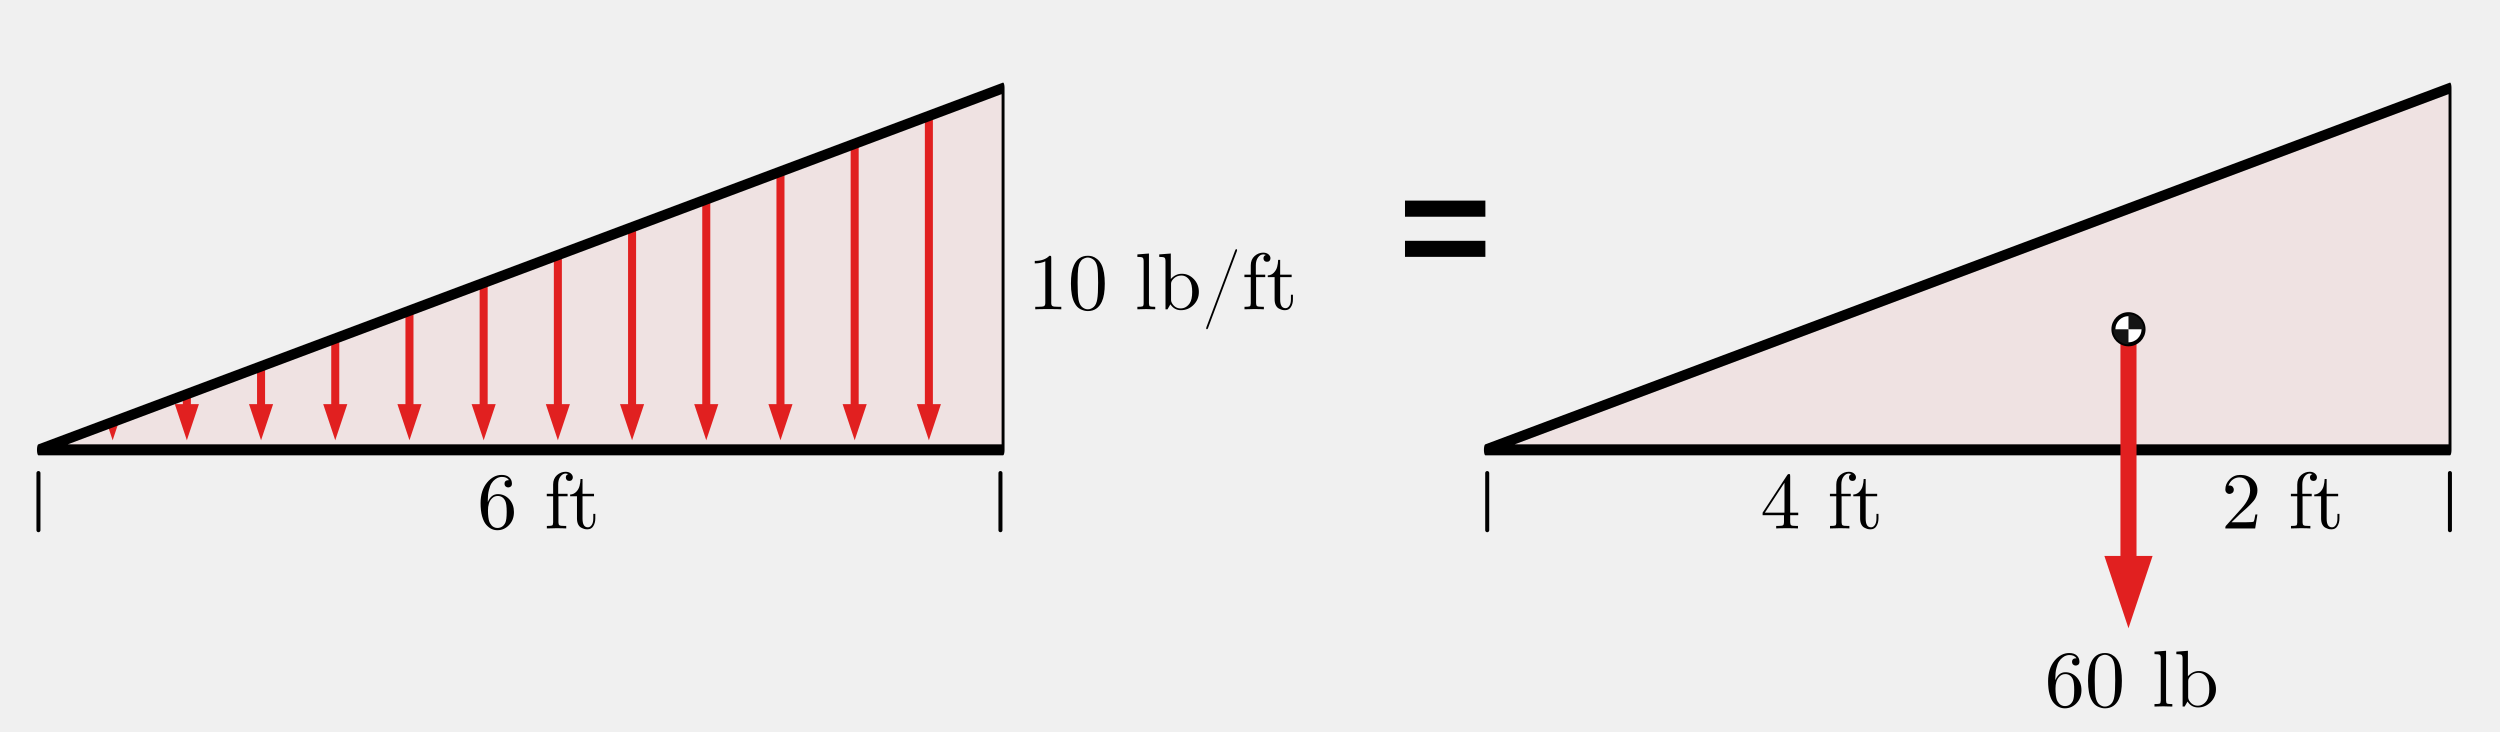
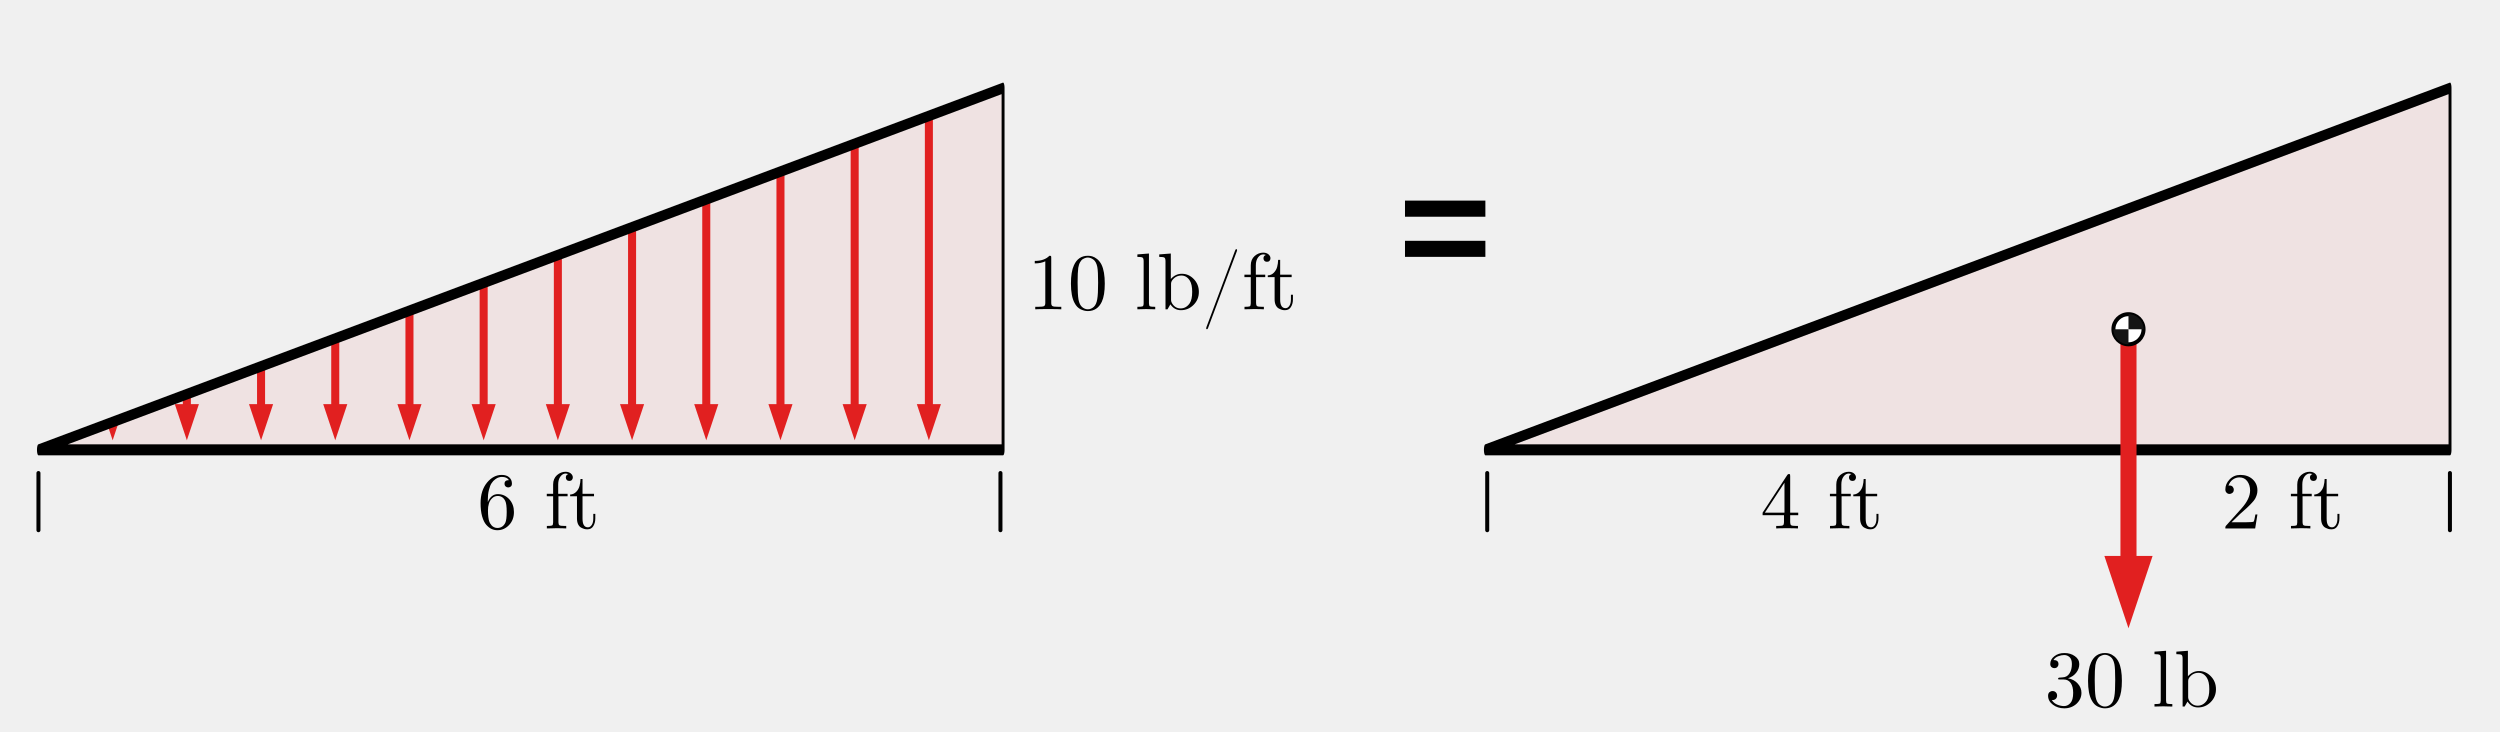
<svg xmlns="http://www.w3.org/2000/svg" width="100%" height="100%" viewBox="0 0 311 91" version="1.1" xml:space="preserve" style="fill-rule:evenodd;clip-rule:evenodd;stroke-linejoin:round;stroke-miterlimit:1.5;">
  <g transform="matrix(1,0,0,1,-724,-280)">
    <g id="triangle-load-equiv" transform="matrix(1.82912,0,0,1.30625,208.523,270.809)">
      <rect x="281.989" y="7.574" width="169.48" height="68.853" style="fill:none;" />
      <g transform="matrix(0.023144,0,0,0.121531,240.695,-179.79)">
        <path d="M4724.41,1606.3L1889.76,1889.76L4724.41,1889.76L4724.41,1606.3Z" style="fill:rgb(225,32,32);fill-opacity:0.07;" />
        <clipPath id="_clip1">
          <path d="M4724.41,1606.3L1889.76,1889.76L4724.41,1889.76L4724.41,1606.3Z" />
        </clipPath>
        <g clip-path="url(#_clip1)">
          <g transform="matrix(21.805,0,0,17.9343,-4477.04,1002.75)">
            <g transform="matrix(1,0,0,0.998282,-29.6982,17.0982)">
              <g transform="matrix(1.08333,-0,-0,0.351843,316.503,12.728)">
                <path d="M12.516,50.274L14.016,54.774L15.516,50.274L12.516,50.274Z" style="fill:rgb(225,32,32);" />
                <path d="M14.016,51.174L14.016,12.142" style="fill:none;stroke:rgb(225,32,32);stroke-width:1px;" />
              </g>
            </g>
            <g transform="matrix(1,0,0,0.998282,-19.6982,17.0982)">
              <g transform="matrix(1.08333,-0,-0,0.351843,306.503,12.728)">
                <path d="M21.747,50.274L23.247,54.774L24.747,50.274L21.747,50.274Z" style="fill:rgb(225,32,32);" />
                <path d="M23.247,51.174L23.247,12.142" style="fill:none;stroke:rgb(225,32,32);stroke-width:1px;" />
              </g>
            </g>
            <g transform="matrix(1,0,0,0.998282,-9.6982,17.0982)">
              <g transform="matrix(1.08333,-0,-0,0.351843,296.503,12.728)">
                <path d="M30.978,50.274L32.478,54.774L33.978,50.274L30.978,50.274Z" style="fill:rgb(225,32,32);" />
                <path d="M32.478,51.174L32.478,12.142" style="fill:none;stroke:rgb(225,32,32);stroke-width:1px;" />
              </g>
            </g>
            <g transform="matrix(1,0,0,0.998282,0.301802,17.0982)">
              <g transform="matrix(1.08333,-0,-0,0.351843,286.503,12.728)">
                <path d="M40.208,50.274L41.708,54.774L43.208,50.274L40.208,50.274Z" style="fill:rgb(225,32,32);" />
                <path d="M41.708,51.174L41.708,12.142" style="fill:none;stroke:rgb(225,32,32);stroke-width:1px;" />
              </g>
            </g>
            <g transform="matrix(1,0,0,0.998282,10.3018,17.0982)">
              <g transform="matrix(1.08333,-0,-0,0.351843,276.503,12.728)">
                <path d="M49.439,50.274L50.939,54.774L52.439,50.274L49.439,50.274Z" style="fill:rgb(225,32,32);" />
                <path d="M50.939,51.174L50.939,12.142" style="fill:none;stroke:rgb(225,32,32);stroke-width:1px;" />
              </g>
            </g>
            <g transform="matrix(1,0,0,0.998282,20.3018,17.0982)">
              <g transform="matrix(1.08333,-0,-0,0.351843,266.503,12.728)">
                <path d="M58.67,50.274L60.17,54.774L61.67,50.274L58.67,50.274Z" style="fill:rgb(225,32,32);" />
                <path d="M60.17,51.174L60.17,12.142" style="fill:none;stroke:rgb(225,32,32);stroke-width:1px;" />
              </g>
            </g>
            <g transform="matrix(1,0,0,0.998282,30.3018,17.0982)">
              <g transform="matrix(1.08333,-0,-0,0.351843,256.503,12.728)">
                <path d="M67.901,50.274L69.401,54.774L70.901,50.274L67.901,50.274Z" style="fill:rgb(225,32,32);" />
                <path d="M69.401,51.174L69.401,12.142" style="fill:none;stroke:rgb(225,32,32);stroke-width:1px;" />
              </g>
            </g>
            <g transform="matrix(1,0,0,0.998282,40.3018,17.0982)">
              <g transform="matrix(1.08333,-0,-0,0.351843,246.503,12.728)">
                <path d="M77.132,50.274L78.632,54.774L80.132,50.274L77.132,50.274Z" style="fill:rgb(225,32,32);" />
                <path d="M78.632,51.174L78.632,12.142" style="fill:none;stroke:rgb(225,32,32);stroke-width:1px;" />
              </g>
            </g>
            <g transform="matrix(1,0,0,0.998282,50.3018,17.0982)">
              <g transform="matrix(1.08333,-0,-0,0.351843,236.503,12.728)">
                <path d="M86.362,50.274L87.862,54.774L89.362,50.274L86.362,50.274Z" style="fill:rgb(225,32,32);" />
                <path d="M87.862,51.174L87.862,12.142" style="fill:none;stroke:rgb(225,32,32);stroke-width:1px;" />
              </g>
            </g>
            <g transform="matrix(1,0,0,0.998282,60.3018,17.0982)">
              <g transform="matrix(1.08333,-0,-0,0.351843,226.503,12.728)">
                <path d="M95.593,50.274L97.093,54.774L98.593,50.274L95.593,50.274Z" style="fill:rgb(225,32,32);" />
                <path d="M97.093,51.174L97.093,12.142" style="fill:none;stroke:rgb(225,32,32);stroke-width:1px;" />
              </g>
            </g>
            <g transform="matrix(1,0,0,0.998282,70.3018,17.0982)">
              <g transform="matrix(1.08333,-0,-0,0.351843,216.503,12.728)">
                <path d="M104.824,50.274L106.324,54.774L107.824,50.274L104.824,50.274Z" style="fill:rgb(225,32,32);" />
                <path d="M106.324,51.174L106.324,12.142" style="fill:none;stroke:rgb(225,32,32);stroke-width:1px;" />
              </g>
            </g>
            <g transform="matrix(1,0,0,0.998282,80.3018,17.0982)">
              <g transform="matrix(1.08333,-0,-0,0.351843,206.503,12.728)">
                <path d="M114.055,50.274L115.555,54.774L117.055,50.274L114.055,50.274Z" style="fill:rgb(225,32,32);" />
                <path d="M115.555,51.174L115.555,12.142" style="fill:none;stroke:rgb(225,32,32);stroke-width:1px;" />
              </g>
            </g>
          </g>
        </g>
        <path d="M4724.41,1606.3L1889.76,1889.76L4724.41,1889.76L4724.41,1606.3Z" style="fill:none;stroke:black;stroke-width:8.61px;stroke-linecap:round;" />
      </g>
      <g transform="matrix(0.023144,0,0,0.121531,339.103,-179.79)">
        <path d="M4724.41,1606.3L1889.76,1889.76L4724.41,1889.76L4724.41,1606.3Z" style="fill:rgb(225,32,32);fill-opacity:0.07;stroke:black;stroke-width:8.61px;stroke-linecap:round;" />
      </g>
      <g transform="matrix(0.54671,0,0,0.765549,87.0116,5.30471)">
        <g transform="matrix(10,0,0,10,415.687,68)">
          <path d="M0.042,-0.316C0.042,-0.421 0.069,-0.505 0.122,-0.57C0.175,-0.634 0.236,-0.666 0.305,-0.666C0.345,-0.666 0.376,-0.656 0.399,-0.635C0.421,-0.615 0.432,-0.589 0.432,-0.558C0.432,-0.541 0.427,-0.528 0.417,-0.521C0.407,-0.514 0.397,-0.51 0.386,-0.51C0.374,-0.51 0.363,-0.514 0.354,-0.522C0.345,-0.53 0.34,-0.542 0.34,-0.556C0.34,-0.586 0.358,-0.601 0.395,-0.601C0.378,-0.628 0.348,-0.641 0.307,-0.641C0.294,-0.641 0.282,-0.639 0.269,-0.635C0.256,-0.632 0.241,-0.624 0.224,-0.611C0.207,-0.599 0.192,-0.583 0.179,-0.563C0.166,-0.544 0.155,-0.516 0.146,-0.479C0.136,-0.442 0.132,-0.4 0.132,-0.352L0.132,-0.328C0.159,-0.394 0.201,-0.427 0.257,-0.427C0.313,-0.427 0.36,-0.405 0.399,-0.363C0.438,-0.32 0.457,-0.267 0.457,-0.204C0.457,-0.139 0.437,-0.085 0.396,-0.042C0.356,0 0.308,0.022 0.251,0.022C0.226,0.022 0.201,0.017 0.178,0.006C0.156,-0.004 0.133,-0.022 0.112,-0.046C0.091,-0.07 0.074,-0.105 0.061,-0.151C0.048,-0.198 0.042,-0.252 0.042,-0.316ZM0.134,-0.226C0.134,-0.161 0.14,-0.112 0.152,-0.081C0.154,-0.076 0.157,-0.07 0.161,-0.063C0.166,-0.055 0.172,-0.047 0.179,-0.038C0.187,-0.029 0.197,-0.021 0.21,-0.015C0.223,-0.009 0.236,-0.006 0.251,-0.006C0.296,-0.006 0.329,-0.028 0.35,-0.071C0.361,-0.095 0.367,-0.14 0.367,-0.205C0.367,-0.272 0.361,-0.317 0.349,-0.342C0.329,-0.383 0.298,-0.404 0.256,-0.404C0.228,-0.404 0.204,-0.394 0.185,-0.375C0.165,-0.356 0.152,-0.333 0.145,-0.308C0.137,-0.282 0.134,-0.255 0.134,-0.226Z" style="fill-rule:nonzero;" />
        </g>
        <g transform="matrix(10,0,0,10,424.012,68)">
          <path d="M0.033,-0.4L0.033,-0.431L0.112,-0.431L0.112,-0.546C0.112,-0.595 0.128,-0.634 0.16,-0.663C0.192,-0.691 0.228,-0.705 0.267,-0.705C0.293,-0.705 0.315,-0.698 0.332,-0.684C0.348,-0.67 0.357,-0.654 0.357,-0.635C0.357,-0.622 0.353,-0.612 0.345,-0.603C0.338,-0.595 0.327,-0.591 0.313,-0.591C0.3,-0.591 0.289,-0.595 0.281,-0.604C0.274,-0.612 0.27,-0.622 0.27,-0.634C0.27,-0.655 0.28,-0.669 0.3,-0.676C0.29,-0.68 0.279,-0.683 0.267,-0.683C0.243,-0.683 0.222,-0.671 0.203,-0.646C0.184,-0.621 0.175,-0.588 0.175,-0.547L0.175,-0.431L0.292,-0.431L0.292,-0.4L0.178,-0.4L0.178,-0.078C0.178,-0.059 0.182,-0.046 0.19,-0.04C0.198,-0.034 0.219,-0.031 0.254,-0.031L0.275,-0.031L0.275,-0C0.248,-0.002 0.206,-0.003 0.148,-0.003C0.14,-0.003 0.129,-0.003 0.117,-0.002C0.104,-0.002 0.09,-0.002 0.073,-0.001C0.056,-0 0.043,-0 0.034,-0L0.034,-0.031C0.07,-0.031 0.091,-0.033 0.1,-0.037C0.108,-0.042 0.112,-0.055 0.112,-0.076L0.112,-0.4L0.033,-0.4Z" style="fill-rule:nonzero;" />
        </g>
        <g transform="matrix(10,0,0,10,427.059,68)">
          <path d="M0.019,-0.4L0.019,-0.422C0.05,-0.423 0.075,-0.435 0.095,-0.456C0.116,-0.478 0.129,-0.502 0.136,-0.529C0.143,-0.556 0.147,-0.584 0.148,-0.615L0.173,-0.615L0.173,-0.431L0.316,-0.431L0.316,-0.4L0.173,-0.4L0.173,-0.122C0.173,-0.05 0.195,-0.014 0.24,-0.014C0.259,-0.014 0.275,-0.024 0.288,-0.044C0.301,-0.063 0.307,-0.091 0.307,-0.126L0.307,-0.181L0.332,-0.181L0.332,-0.124C0.332,-0.088 0.324,-0.056 0.307,-0.029C0.291,-0.002 0.266,0.011 0.233,0.011C0.221,0.011 0.209,0.01 0.197,0.007C0.185,0.003 0.171,-0.002 0.156,-0.01C0.141,-0.018 0.128,-0.032 0.118,-0.052C0.109,-0.071 0.104,-0.095 0.104,-0.124L0.104,-0.4L0.019,-0.4Z" style="fill-rule:nonzero;" />
        </g>
      </g>
      <g transform="matrix(0.54671,0,0,0.765549,174.28,5.30471)">
        <g transform="matrix(10,0,0,10,415.687,68)">
          <path d="M0.028,-0.165L0.028,-0.196L0.335,-0.665C0.34,-0.673 0.347,-0.677 0.355,-0.677C0.362,-0.677 0.367,-0.675 0.369,-0.672C0.37,-0.669 0.371,-0.662 0.371,-0.651L0.371,-0.196L0.471,-0.196L0.471,-0.165L0.371,-0.165L0.371,-0.078C0.371,-0.059 0.375,-0.046 0.383,-0.04C0.391,-0.034 0.412,-0.031 0.447,-0.031L0.468,-0.031L0.468,-0C0.44,-0.002 0.395,-0.003 0.332,-0.003C0.269,-0.003 0.224,-0.002 0.197,-0L0.197,-0.031L0.218,-0.031C0.252,-0.031 0.274,-0.034 0.282,-0.04C0.29,-0.046 0.294,-0.059 0.294,-0.078L0.294,-0.165L0.028,-0.165ZM0.056,-0.196L0.3,-0.196L0.3,-0.569L0.056,-0.196Z" style="fill-rule:nonzero;" />
        </g>
        <g transform="matrix(10,0,0,10,424.012,68)">
          <path d="M0.033,-0.4L0.033,-0.431L0.112,-0.431L0.112,-0.546C0.112,-0.595 0.128,-0.634 0.16,-0.663C0.192,-0.691 0.228,-0.705 0.267,-0.705C0.293,-0.705 0.315,-0.698 0.332,-0.684C0.348,-0.67 0.357,-0.654 0.357,-0.635C0.357,-0.622 0.353,-0.612 0.345,-0.603C0.338,-0.595 0.327,-0.591 0.313,-0.591C0.3,-0.591 0.289,-0.595 0.281,-0.604C0.274,-0.612 0.27,-0.622 0.27,-0.634C0.27,-0.655 0.28,-0.669 0.3,-0.676C0.29,-0.68 0.279,-0.683 0.267,-0.683C0.243,-0.683 0.222,-0.671 0.203,-0.646C0.184,-0.621 0.175,-0.588 0.175,-0.547L0.175,-0.431L0.292,-0.431L0.292,-0.4L0.178,-0.4L0.178,-0.078C0.178,-0.059 0.182,-0.046 0.19,-0.04C0.198,-0.034 0.219,-0.031 0.254,-0.031L0.275,-0.031L0.275,-0C0.248,-0.002 0.206,-0.003 0.148,-0.003C0.14,-0.003 0.129,-0.003 0.117,-0.002C0.104,-0.002 0.09,-0.002 0.073,-0.001C0.056,-0 0.043,-0 0.034,-0L0.034,-0.031C0.07,-0.031 0.091,-0.033 0.1,-0.037C0.108,-0.042 0.112,-0.055 0.112,-0.076L0.112,-0.4L0.033,-0.4Z" style="fill-rule:nonzero;" />
        </g>
        <g transform="matrix(10,0,0,10,427.059,68)">
          <path d="M0.019,-0.4L0.019,-0.422C0.05,-0.423 0.075,-0.435 0.095,-0.456C0.116,-0.478 0.129,-0.502 0.136,-0.529C0.143,-0.556 0.147,-0.584 0.148,-0.615L0.173,-0.615L0.173,-0.431L0.316,-0.431L0.316,-0.4L0.173,-0.4L0.173,-0.122C0.173,-0.05 0.195,-0.014 0.24,-0.014C0.259,-0.014 0.275,-0.024 0.288,-0.044C0.301,-0.063 0.307,-0.091 0.307,-0.126L0.307,-0.181L0.332,-0.181L0.332,-0.124C0.332,-0.088 0.324,-0.056 0.307,-0.029C0.291,-0.002 0.266,0.011 0.233,0.011C0.221,0.011 0.209,0.01 0.197,0.007C0.185,0.003 0.171,-0.002 0.156,-0.01C0.141,-0.018 0.128,-0.032 0.118,-0.052C0.109,-0.071 0.104,-0.095 0.104,-0.124L0.104,-0.4L0.019,-0.4Z" style="fill-rule:nonzero;" />
        </g>
      </g>
      <g transform="matrix(0.54671,0,0,0.765549,205.631,5.30471)">
        <g transform="matrix(10,0,0,10,415.687,68)">
          <path d="M0.05,-0C0.05,-0.012 0.05,-0.02 0.052,-0.023C0.053,-0.027 0.056,-0.032 0.061,-0.037L0.253,-0.251C0.323,-0.33 0.358,-0.403 0.358,-0.472C0.358,-0.517 0.346,-0.555 0.323,-0.587C0.3,-0.619 0.267,-0.635 0.224,-0.635C0.195,-0.635 0.168,-0.626 0.143,-0.608C0.118,-0.59 0.1,-0.565 0.089,-0.533C0.091,-0.534 0.095,-0.534 0.102,-0.534C0.119,-0.534 0.132,-0.529 0.141,-0.519C0.15,-0.508 0.155,-0.496 0.155,-0.482C0.155,-0.464 0.149,-0.451 0.137,-0.442C0.126,-0.434 0.114,-0.429 0.103,-0.429C0.098,-0.429 0.093,-0.43 0.087,-0.431C0.081,-0.432 0.073,-0.437 0.064,-0.446C0.055,-0.455 0.05,-0.468 0.05,-0.485C0.05,-0.531 0.067,-0.573 0.103,-0.61C0.138,-0.647 0.183,-0.666 0.237,-0.666C0.298,-0.666 0.349,-0.648 0.389,-0.612C0.429,-0.575 0.449,-0.529 0.449,-0.472C0.449,-0.452 0.446,-0.433 0.44,-0.415C0.434,-0.397 0.427,-0.381 0.419,-0.367C0.411,-0.353 0.396,-0.335 0.375,-0.313C0.354,-0.29 0.334,-0.271 0.317,-0.255C0.3,-0.239 0.272,-0.214 0.233,-0.18L0.127,-0.077L0.307,-0.077C0.366,-0.077 0.397,-0.08 0.402,-0.085C0.408,-0.094 0.416,-0.124 0.424,-0.174L0.449,-0.174L0.421,-0L0.05,-0Z" style="fill-rule:nonzero;" />
        </g>
        <g transform="matrix(10,0,0,10,424.012,68)">
          <path d="M0.033,-0.4L0.033,-0.431L0.112,-0.431L0.112,-0.546C0.112,-0.595 0.128,-0.634 0.16,-0.663C0.192,-0.691 0.228,-0.705 0.267,-0.705C0.293,-0.705 0.315,-0.698 0.332,-0.684C0.348,-0.67 0.357,-0.654 0.357,-0.635C0.357,-0.622 0.353,-0.612 0.345,-0.603C0.338,-0.595 0.327,-0.591 0.313,-0.591C0.3,-0.591 0.289,-0.595 0.281,-0.604C0.274,-0.612 0.27,-0.622 0.27,-0.634C0.27,-0.655 0.28,-0.669 0.3,-0.676C0.29,-0.68 0.279,-0.683 0.267,-0.683C0.243,-0.683 0.222,-0.671 0.203,-0.646C0.184,-0.621 0.175,-0.588 0.175,-0.547L0.175,-0.431L0.292,-0.431L0.292,-0.4L0.178,-0.4L0.178,-0.078C0.178,-0.059 0.182,-0.046 0.19,-0.04C0.198,-0.034 0.219,-0.031 0.254,-0.031L0.275,-0.031L0.275,-0C0.248,-0.002 0.206,-0.003 0.148,-0.003C0.14,-0.003 0.129,-0.003 0.117,-0.002C0.104,-0.002 0.09,-0.002 0.073,-0.001C0.056,-0 0.043,-0 0.034,-0L0.034,-0.031C0.07,-0.031 0.091,-0.033 0.1,-0.037C0.108,-0.042 0.112,-0.055 0.112,-0.076L0.112,-0.4L0.033,-0.4Z" style="fill-rule:nonzero;" />
        </g>
        <g transform="matrix(10,0,0,10,427.059,68)">
          <path d="M0.019,-0.4L0.019,-0.422C0.05,-0.423 0.075,-0.435 0.095,-0.456C0.116,-0.478 0.129,-0.502 0.136,-0.529C0.143,-0.556 0.147,-0.584 0.148,-0.615L0.173,-0.615L0.173,-0.431L0.316,-0.431L0.316,-0.4L0.173,-0.4L0.173,-0.122C0.173,-0.05 0.195,-0.014 0.24,-0.014C0.259,-0.014 0.275,-0.024 0.288,-0.044C0.301,-0.063 0.307,-0.091 0.307,-0.126L0.307,-0.181L0.332,-0.181L0.332,-0.124C0.332,-0.088 0.324,-0.056 0.307,-0.029C0.291,-0.002 0.266,0.011 0.233,0.011C0.221,0.011 0.209,0.01 0.197,0.007C0.185,0.003 0.171,-0.002 0.156,-0.01C0.141,-0.018 0.128,-0.032 0.118,-0.052C0.109,-0.071 0.104,-0.095 0.104,-0.124L0.104,-0.4L0.019,-0.4Z" style="fill-rule:nonzero;" />
        </g>
      </g>
      <g id="surface1" transform="matrix(0.103947,0,0,0.145555,324.614,41.1932)">
        <g transform="matrix(5.25951,0,0,5.25951,-1510.18,-421.498)">
          <g transform="matrix(10,0,0,10,336.687,74)">
            <path d="M0.089,-0.571L0.089,-0.602C0.169,-0.602 0.23,-0.623 0.271,-0.666C0.282,-0.666 0.289,-0.665 0.291,-0.662C0.293,-0.66 0.294,-0.652 0.294,-0.64L0.294,-0.079C0.294,-0.059 0.299,-0.046 0.309,-0.04C0.318,-0.034 0.345,-0.031 0.387,-0.031L0.419,-0.031L0.419,-0C0.396,-0.002 0.341,-0.003 0.257,-0.003C0.172,-0.003 0.118,-0.002 0.095,-0L0.095,-0.031L0.127,-0.031C0.169,-0.031 0.195,-0.034 0.205,-0.04C0.215,-0.046 0.22,-0.059 0.22,-0.079L0.22,-0.597C0.185,-0.58 0.142,-0.571 0.089,-0.571Z" style="fill-rule:nonzero;" />
          </g>
          <g transform="matrix(10,0,0,10,341.687,74)">
            <path d="M0.039,-0.32C0.039,-0.418 0.051,-0.493 0.076,-0.547C0.111,-0.626 0.169,-0.666 0.25,-0.666C0.267,-0.666 0.285,-0.664 0.303,-0.659C0.321,-0.654 0.342,-0.643 0.365,-0.625C0.387,-0.607 0.406,-0.583 0.42,-0.554C0.447,-0.498 0.46,-0.419 0.46,-0.32C0.46,-0.222 0.448,-0.147 0.423,-0.094C0.387,-0.017 0.329,0.022 0.249,0.022C0.219,0.022 0.189,0.014 0.158,-0.001C0.128,-0.016 0.103,-0.042 0.084,-0.079C0.054,-0.134 0.039,-0.214 0.039,-0.32ZM0.122,-0.332C0.122,-0.231 0.126,-0.161 0.133,-0.121C0.141,-0.078 0.156,-0.047 0.178,-0.028C0.201,-0.009 0.224,-0 0.249,-0C0.276,-0 0.3,-0.01 0.323,-0.03C0.345,-0.05 0.359,-0.082 0.366,-0.125C0.374,-0.168 0.377,-0.237 0.377,-0.332C0.377,-0.425 0.374,-0.49 0.367,-0.527C0.358,-0.57 0.342,-0.601 0.319,-0.618C0.296,-0.635 0.272,-0.644 0.249,-0.644C0.24,-0.644 0.231,-0.643 0.222,-0.64C0.213,-0.638 0.201,-0.632 0.188,-0.625C0.175,-0.618 0.163,-0.604 0.153,-0.586C0.142,-0.567 0.135,-0.544 0.13,-0.516C0.125,-0.48 0.122,-0.419 0.122,-0.332Z" style="fill-rule:nonzero;" />
          </g>
          <g transform="matrix(10,0,0,10,350.012,74)">
            <path d="M0.033,-0L0.033,-0.031C0.069,-0.031 0.09,-0.033 0.099,-0.037C0.107,-0.042 0.111,-0.055 0.111,-0.076L0.111,-0.596C0.111,-0.621 0.107,-0.636 0.098,-0.643C0.089,-0.649 0.068,-0.652 0.033,-0.652L0.033,-0.683L0.177,-0.694L0.177,-0.076C0.177,-0.055 0.181,-0.042 0.189,-0.037C0.198,-0.033 0.22,-0.031 0.255,-0.031L0.255,-0C0.247,-0 0.234,-0 0.217,-0.001C0.2,-0.002 0.186,-0.002 0.173,-0.002C0.161,-0.003 0.151,-0.003 0.144,-0.003C0.136,-0.003 0.099,-0.002 0.033,-0Z" style="fill-rule:nonzero;" />
          </g>
          <g transform="matrix(10,0,0,10,352.781,74)">
            <path d="M0.028,-0.652L0.028,-0.683L0.172,-0.694L0.172,-0.377C0.211,-0.42 0.256,-0.442 0.309,-0.442C0.366,-0.442 0.416,-0.42 0.458,-0.376C0.5,-0.332 0.521,-0.279 0.521,-0.216C0.521,-0.152 0.499,-0.099 0.455,-0.055C0.411,-0.011 0.359,0.011 0.298,0.011C0.243,0.011 0.199,-0.013 0.167,-0.062C0.144,-0.021 0.132,-0.001 0.131,-0L0.106,-0L0.106,-0.596C0.106,-0.621 0.102,-0.636 0.093,-0.643C0.084,-0.649 0.062,-0.652 0.028,-0.652ZM0.175,-0.114C0.175,-0.1 0.18,-0.086 0.189,-0.072C0.215,-0.031 0.25,-0.011 0.293,-0.011L0.294,-0.011C0.34,-0.011 0.378,-0.033 0.407,-0.075C0.428,-0.107 0.438,-0.154 0.438,-0.217C0.438,-0.279 0.428,-0.325 0.409,-0.356C0.382,-0.399 0.347,-0.42 0.304,-0.42C0.255,-0.42 0.216,-0.399 0.186,-0.356C0.179,-0.345 0.175,-0.333 0.175,-0.32L0.175,-0.114Z" style="fill-rule:nonzero;" />
          </g>
          <g transform="matrix(10,0,0,10,358.328,74)">
            <path d="M0.057,0.236C0.057,0.233 0.058,0.227 0.061,0.22L0.414,-0.723C0.414,-0.724 0.415,-0.726 0.417,-0.729C0.418,-0.733 0.419,-0.736 0.42,-0.739C0.421,-0.741 0.423,-0.743 0.425,-0.745C0.427,-0.747 0.43,-0.748 0.432,-0.748C0.439,-0.748 0.442,-0.744 0.442,-0.736C0.442,-0.735 0.441,-0.731 0.439,-0.723L0.085,0.221C0.081,0.233 0.078,0.24 0.075,0.243C0.073,0.246 0.07,0.248 0.066,0.248C0.06,0.248 0.057,0.244 0.057,0.236Z" style="fill-rule:nonzero;" />
          </g>
          <g transform="matrix(10,0,0,10,363.328,74)">
            <path d="M0.033,-0.4L0.033,-0.431L0.112,-0.431L0.112,-0.546C0.112,-0.595 0.128,-0.634 0.16,-0.663C0.192,-0.691 0.228,-0.705 0.267,-0.705C0.293,-0.705 0.315,-0.698 0.332,-0.684C0.348,-0.67 0.357,-0.654 0.357,-0.635C0.357,-0.622 0.353,-0.612 0.345,-0.603C0.338,-0.595 0.327,-0.591 0.313,-0.591C0.3,-0.591 0.289,-0.595 0.281,-0.604C0.274,-0.612 0.27,-0.622 0.27,-0.634C0.27,-0.655 0.28,-0.669 0.3,-0.676C0.29,-0.68 0.279,-0.683 0.267,-0.683C0.243,-0.683 0.222,-0.671 0.203,-0.646C0.184,-0.621 0.175,-0.588 0.175,-0.547L0.175,-0.431L0.292,-0.431L0.292,-0.4L0.178,-0.4L0.178,-0.078C0.178,-0.059 0.182,-0.046 0.19,-0.04C0.198,-0.034 0.219,-0.031 0.254,-0.031L0.275,-0.031L0.275,-0C0.248,-0.002 0.206,-0.003 0.148,-0.003C0.14,-0.003 0.129,-0.003 0.117,-0.002C0.104,-0.002 0.09,-0.002 0.073,-0.001C0.056,-0 0.043,-0 0.034,-0L0.034,-0.031C0.07,-0.031 0.091,-0.033 0.1,-0.037C0.108,-0.042 0.112,-0.055 0.112,-0.076L0.112,-0.4L0.033,-0.4Z" style="fill-rule:nonzero;" />
          </g>
          <g transform="matrix(10,0,0,10,366.374,74)">
            <path d="M0.019,-0.4L0.019,-0.422C0.05,-0.423 0.075,-0.435 0.095,-0.456C0.116,-0.478 0.129,-0.502 0.136,-0.529C0.143,-0.556 0.147,-0.584 0.148,-0.615L0.173,-0.615L0.173,-0.431L0.316,-0.431L0.316,-0.4L0.173,-0.4L0.173,-0.122C0.173,-0.05 0.195,-0.014 0.24,-0.014C0.259,-0.014 0.275,-0.024 0.288,-0.044C0.301,-0.063 0.307,-0.091 0.307,-0.126L0.307,-0.181L0.332,-0.181L0.332,-0.124C0.332,-0.088 0.324,-0.056 0.307,-0.029C0.291,-0.002 0.266,0.011 0.233,0.011C0.221,0.011 0.209,0.01 0.197,0.007C0.185,0.003 0.171,-0.002 0.156,-0.01C0.141,-0.018 0.128,-0.032 0.118,-0.052C0.109,-0.071 0.104,-0.095 0.104,-0.124L0.104,-0.4L0.019,-0.4Z" style="fill-rule:nonzero;" />
          </g>
        </g>
        <g transform="matrix(5.25951,0,0,5.25951,-844.705,-161.578)">
          <g transform="matrix(10,0,0,10,336.687,74)">
-             <path d="M0.042,-0.316C0.042,-0.421 0.069,-0.505 0.122,-0.57C0.175,-0.634 0.236,-0.666 0.305,-0.666C0.345,-0.666 0.376,-0.656 0.399,-0.635C0.421,-0.615 0.432,-0.589 0.432,-0.558C0.432,-0.541 0.427,-0.528 0.417,-0.521C0.407,-0.514 0.397,-0.51 0.386,-0.51C0.374,-0.51 0.363,-0.514 0.354,-0.522C0.345,-0.53 0.34,-0.542 0.34,-0.556C0.34,-0.586 0.358,-0.601 0.395,-0.601C0.378,-0.628 0.348,-0.641 0.307,-0.641C0.294,-0.641 0.282,-0.639 0.269,-0.635C0.256,-0.632 0.241,-0.624 0.224,-0.611C0.207,-0.599 0.192,-0.583 0.179,-0.563C0.166,-0.544 0.155,-0.516 0.146,-0.479C0.136,-0.442 0.132,-0.4 0.132,-0.352L0.132,-0.328C0.159,-0.394 0.201,-0.427 0.257,-0.427C0.313,-0.427 0.36,-0.405 0.399,-0.363C0.438,-0.32 0.457,-0.267 0.457,-0.204C0.457,-0.139 0.437,-0.085 0.396,-0.042C0.356,0 0.308,0.022 0.251,0.022C0.226,0.022 0.201,0.017 0.178,0.006C0.156,-0.004 0.133,-0.022 0.112,-0.046C0.091,-0.07 0.074,-0.105 0.061,-0.151C0.048,-0.198 0.042,-0.252 0.042,-0.316ZM0.134,-0.226C0.134,-0.161 0.14,-0.112 0.152,-0.081C0.154,-0.076 0.157,-0.07 0.161,-0.063C0.166,-0.055 0.172,-0.047 0.179,-0.038C0.187,-0.029 0.197,-0.021 0.21,-0.015C0.223,-0.009 0.236,-0.006 0.251,-0.006C0.296,-0.006 0.329,-0.028 0.35,-0.071C0.361,-0.095 0.367,-0.14 0.367,-0.205C0.367,-0.272 0.361,-0.317 0.349,-0.342C0.329,-0.383 0.298,-0.404 0.256,-0.404C0.228,-0.404 0.204,-0.394 0.185,-0.375C0.165,-0.356 0.152,-0.333 0.145,-0.308C0.137,-0.282 0.134,-0.255 0.134,-0.226Z" style="fill-rule:nonzero;" />
+             <path d="M0.042,-0.135C0.042,-0.155 0.048,-0.169 0.059,-0.179C0.07,-0.188 0.083,-0.193 0.098,-0.193C0.113,-0.193 0.127,-0.188 0.137,-0.178C0.148,-0.168 0.154,-0.154 0.154,-0.137C0.154,-0.119 0.147,-0.104 0.135,-0.094C0.122,-0.083 0.106,-0.079 0.088,-0.082C0.104,-0.055 0.127,-0.036 0.156,-0.024C0.185,-0.012 0.214,-0.006 0.241,-0.006C0.27,-0.006 0.296,-0.018 0.319,-0.043C0.342,-0.068 0.354,-0.11 0.354,-0.171C0.354,-0.222 0.344,-0.263 0.324,-0.292C0.304,-0.322 0.274,-0.337 0.235,-0.337L0.191,-0.337C0.181,-0.337 0.174,-0.337 0.171,-0.338C0.168,-0.339 0.167,-0.343 0.167,-0.348C0.167,-0.355 0.172,-0.359 0.182,-0.36C0.192,-0.36 0.205,-0.361 0.221,-0.363C0.26,-0.364 0.29,-0.382 0.31,-0.415C0.329,-0.446 0.338,-0.484 0.338,-0.529C0.338,-0.569 0.328,-0.598 0.309,-0.615C0.289,-0.633 0.267,-0.641 0.242,-0.641C0.219,-0.641 0.194,-0.636 0.168,-0.626C0.143,-0.617 0.123,-0.601 0.109,-0.579C0.15,-0.579 0.171,-0.562 0.171,-0.529C0.171,-0.514 0.166,-0.502 0.157,-0.492C0.148,-0.483 0.135,-0.478 0.12,-0.478C0.105,-0.478 0.093,-0.483 0.083,-0.492C0.074,-0.501 0.069,-0.514 0.069,-0.53C0.069,-0.568 0.086,-0.6 0.12,-0.626C0.154,-0.653 0.196,-0.666 0.246,-0.666C0.296,-0.666 0.339,-0.653 0.375,-0.627C0.412,-0.601 0.43,-0.568 0.43,-0.528C0.43,-0.488 0.417,-0.453 0.391,-0.42C0.365,-0.388 0.331,-0.365 0.29,-0.352C0.341,-0.342 0.381,-0.32 0.412,-0.285C0.442,-0.251 0.457,-0.213 0.457,-0.171C0.457,-0.119 0.437,-0.074 0.396,-0.035C0.354,0.003 0.304,0.022 0.244,0.022C0.189,0.022 0.141,0.007 0.102,-0.023C0.062,-0.053 0.042,-0.09 0.042,-0.135Z" style="fill-rule:nonzero;" />
          </g>
          <g transform="matrix(10,0,0,10,341.687,74)">
            <path d="M0.039,-0.32C0.039,-0.418 0.051,-0.493 0.076,-0.547C0.111,-0.626 0.169,-0.666 0.25,-0.666C0.267,-0.666 0.285,-0.664 0.303,-0.659C0.321,-0.654 0.342,-0.643 0.365,-0.625C0.387,-0.607 0.406,-0.583 0.42,-0.554C0.447,-0.498 0.46,-0.419 0.46,-0.32C0.46,-0.222 0.448,-0.147 0.423,-0.094C0.387,-0.017 0.329,0.022 0.249,0.022C0.219,0.022 0.189,0.014 0.158,-0.001C0.128,-0.016 0.103,-0.042 0.084,-0.079C0.054,-0.134 0.039,-0.214 0.039,-0.32ZM0.122,-0.332C0.122,-0.231 0.126,-0.161 0.133,-0.121C0.141,-0.078 0.156,-0.047 0.178,-0.028C0.201,-0.009 0.224,-0 0.249,-0C0.276,-0 0.3,-0.01 0.323,-0.03C0.345,-0.05 0.359,-0.082 0.366,-0.125C0.374,-0.168 0.377,-0.237 0.377,-0.332C0.377,-0.425 0.374,-0.49 0.367,-0.527C0.358,-0.57 0.342,-0.601 0.319,-0.618C0.296,-0.635 0.272,-0.644 0.249,-0.644C0.24,-0.644 0.231,-0.643 0.222,-0.64C0.213,-0.638 0.201,-0.632 0.188,-0.625C0.175,-0.618 0.163,-0.604 0.153,-0.586C0.142,-0.567 0.135,-0.544 0.13,-0.516C0.125,-0.48 0.122,-0.419 0.122,-0.332Z" style="fill-rule:nonzero;" />
          </g>
          <g transform="matrix(10,0,0,10,350.012,74)">
            <path d="M0.033,-0L0.033,-0.031C0.069,-0.031 0.09,-0.033 0.099,-0.037C0.107,-0.042 0.111,-0.055 0.111,-0.076L0.111,-0.596C0.111,-0.621 0.107,-0.636 0.098,-0.643C0.089,-0.649 0.068,-0.652 0.033,-0.652L0.033,-0.683L0.177,-0.694L0.177,-0.076C0.177,-0.055 0.181,-0.042 0.189,-0.037C0.198,-0.033 0.22,-0.031 0.255,-0.031L0.255,-0C0.247,-0 0.234,-0 0.217,-0.001C0.2,-0.002 0.186,-0.002 0.173,-0.002C0.161,-0.003 0.151,-0.003 0.144,-0.003C0.136,-0.003 0.099,-0.002 0.033,-0Z" style="fill-rule:nonzero;" />
          </g>
          <g transform="matrix(10,0,0,10,352.781,74)">
            <path d="M0.028,-0.652L0.028,-0.683L0.172,-0.694L0.172,-0.377C0.211,-0.42 0.256,-0.442 0.309,-0.442C0.366,-0.442 0.416,-0.42 0.458,-0.376C0.5,-0.332 0.521,-0.279 0.521,-0.216C0.521,-0.152 0.499,-0.099 0.455,-0.055C0.411,-0.011 0.359,0.011 0.298,0.011C0.243,0.011 0.199,-0.013 0.167,-0.062C0.144,-0.021 0.132,-0.001 0.131,-0L0.106,-0L0.106,-0.596C0.106,-0.621 0.102,-0.636 0.093,-0.643C0.084,-0.649 0.062,-0.652 0.028,-0.652ZM0.175,-0.114C0.175,-0.1 0.18,-0.086 0.189,-0.072C0.215,-0.031 0.25,-0.011 0.293,-0.011L0.294,-0.011C0.34,-0.011 0.378,-0.033 0.407,-0.075C0.428,-0.107 0.438,-0.154 0.438,-0.217C0.438,-0.279 0.428,-0.325 0.409,-0.356C0.382,-0.399 0.347,-0.42 0.304,-0.42C0.255,-0.42 0.216,-0.399 0.186,-0.356C0.179,-0.345 0.175,-0.333 0.175,-0.32L0.175,-0.114Z" style="fill-rule:nonzero;" />
          </g>
        </g>
        <g transform="matrix(5.25951,0,0,5.25951,-1925.48,-1254.06)">
          <path d="M292.597,259.777L292.597,252.664" style="fill:none;stroke:black;stroke-width:0.5px;stroke-linecap:round;" />
        </g>
        <g transform="matrix(5.25951,0,0,5.25951,-1296.06,-1254.06)">
          <path d="M292.597,259.777L292.597,252.664" style="fill:none;stroke:black;stroke-width:0.5px;stroke-linecap:round;" />
        </g>
        <g transform="matrix(5.25951,0,0,5.25951,-977.577,-1254.06)">
          <path d="M292.597,259.777L292.597,252.664" style="fill:none;stroke:black;stroke-width:0.5px;stroke-linecap:round;" />
        </g>
        <g transform="matrix(5.25951,0,0,5.25951,-347.687,-1254.06)">
          <path d="M292.597,259.777L292.597,252.664" style="fill:none;stroke:black;stroke-width:0.5px;stroke-linecap:round;" />
        </g>
      </g>
      <g transform="matrix(0.54671,0,0,0.765549,124.467,-141.342)">
        <g transform="matrix(1,-0,-0,1,287.811,193.819)">
          <path d="M261.785,69.158L264.785,78.158L267.785,69.158L261.785,69.158Z" style="fill:rgb(225,32,32);" />
          <path d="M264.785,70.958L264.785,40.958" style="fill:none;stroke:rgb(225,32,32);stroke-width:2px;stroke-linecap:round;" />
        </g>
      </g>
      <g transform="matrix(0.4254,0,0,0.595681,430.727,-171.614)">
        <g transform="matrix(1.25687,0,0,1.25687,-82.9119,18.5702)">
          <circle cx="58.204" cy="265.722" r="1.917" style="fill:white;stroke:black;stroke-width:0.51px;stroke-linecap:round;" />
        </g>
        <g transform="matrix(1,0,0,1,-60,92.3133)">
          <path d="M47.833,260.233C47.833,261.564 48.912,262.643 50.243,262.643L50.243,260.233L47.833,260.233Z" style="fill:rgb(20,20,20);" />
        </g>
        <g transform="matrix(-1,-1.22465e-16,1.22465e-16,-1,40.4857,612.78)">
          <path d="M47.833,260.233C47.833,261.564 48.912,262.643 50.243,262.643L50.243,260.233L47.833,260.233Z" style="fill:rgb(20,20,20);" />
        </g>
      </g>
      <g transform="matrix(1.09103,0,0,1,-28.6946,0)">
        <g transform="matrix(0.501093,0,0,0.765549,140.382,-141.342)">
          <path d="M462.597,219.777L472.597,219.777" style="fill:none;stroke:black;stroke-width:2px;" />
        </g>
        <g transform="matrix(0.501093,0,0,0.765549,140.382,-141.342)">
          <path d="M462.597,224.777L472.597,224.777" style="fill:none;stroke:black;stroke-width:2px;" />
        </g>
      </g>
    </g>
  </g>
</svg>
